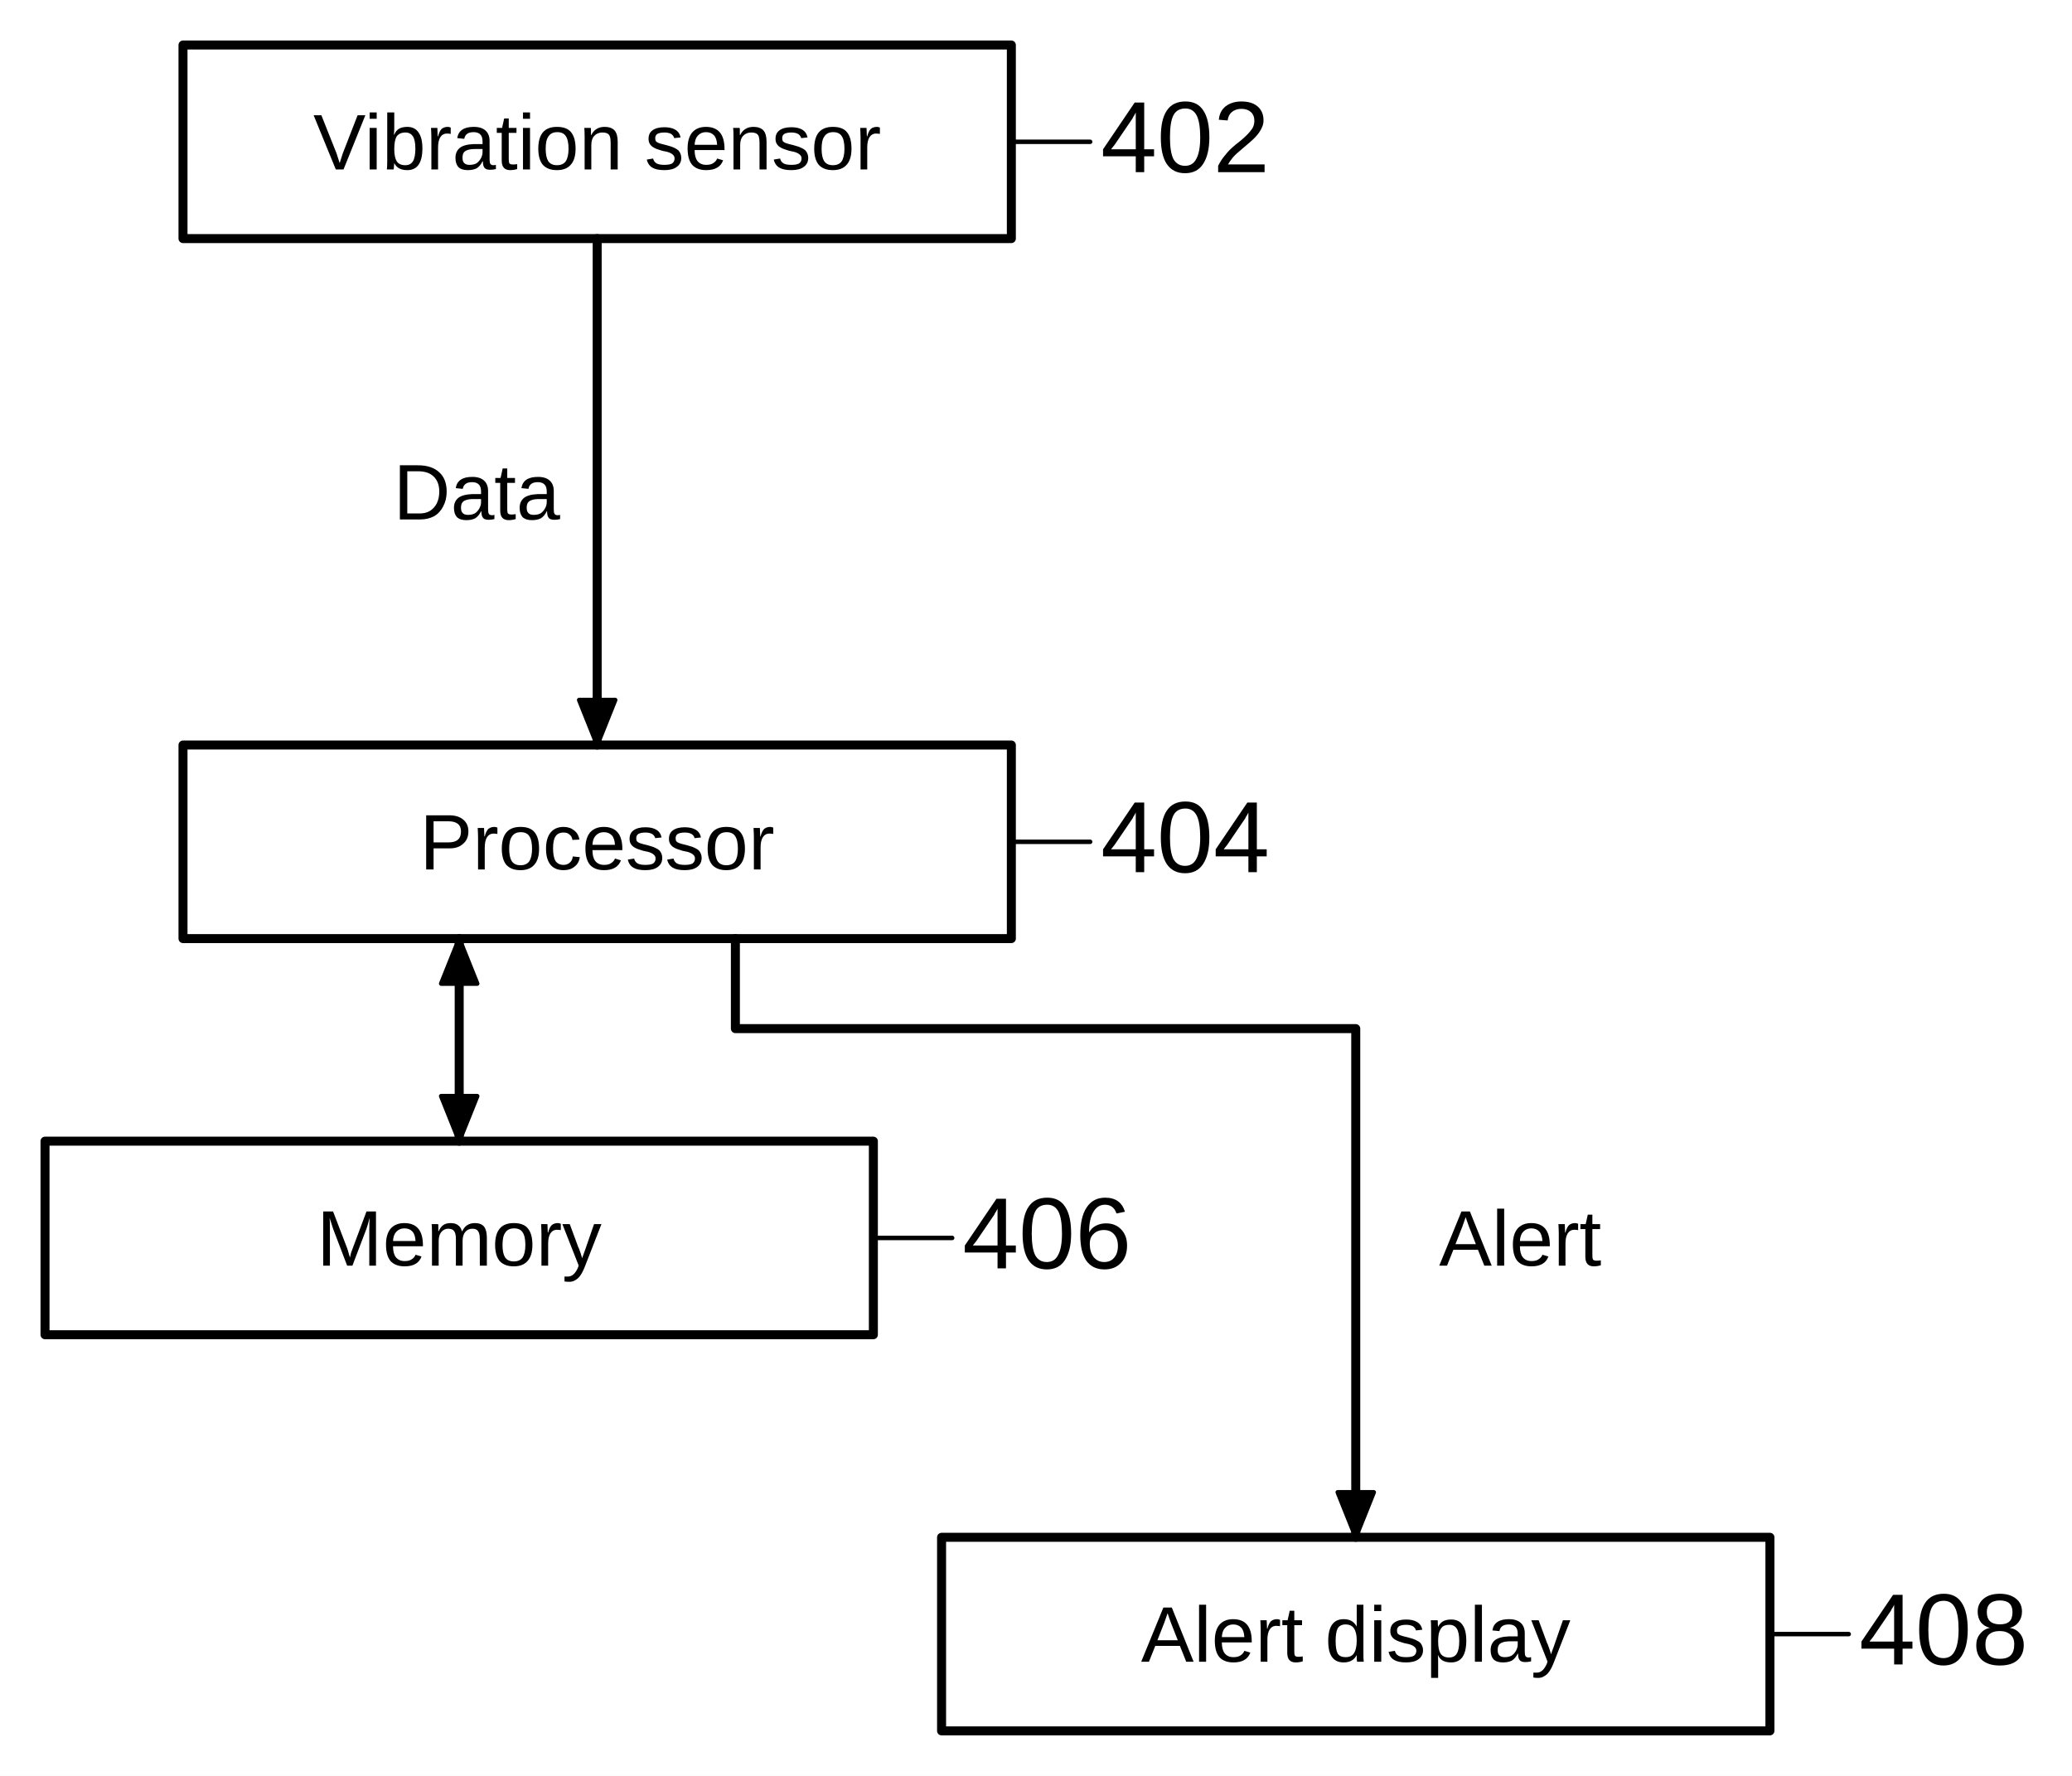
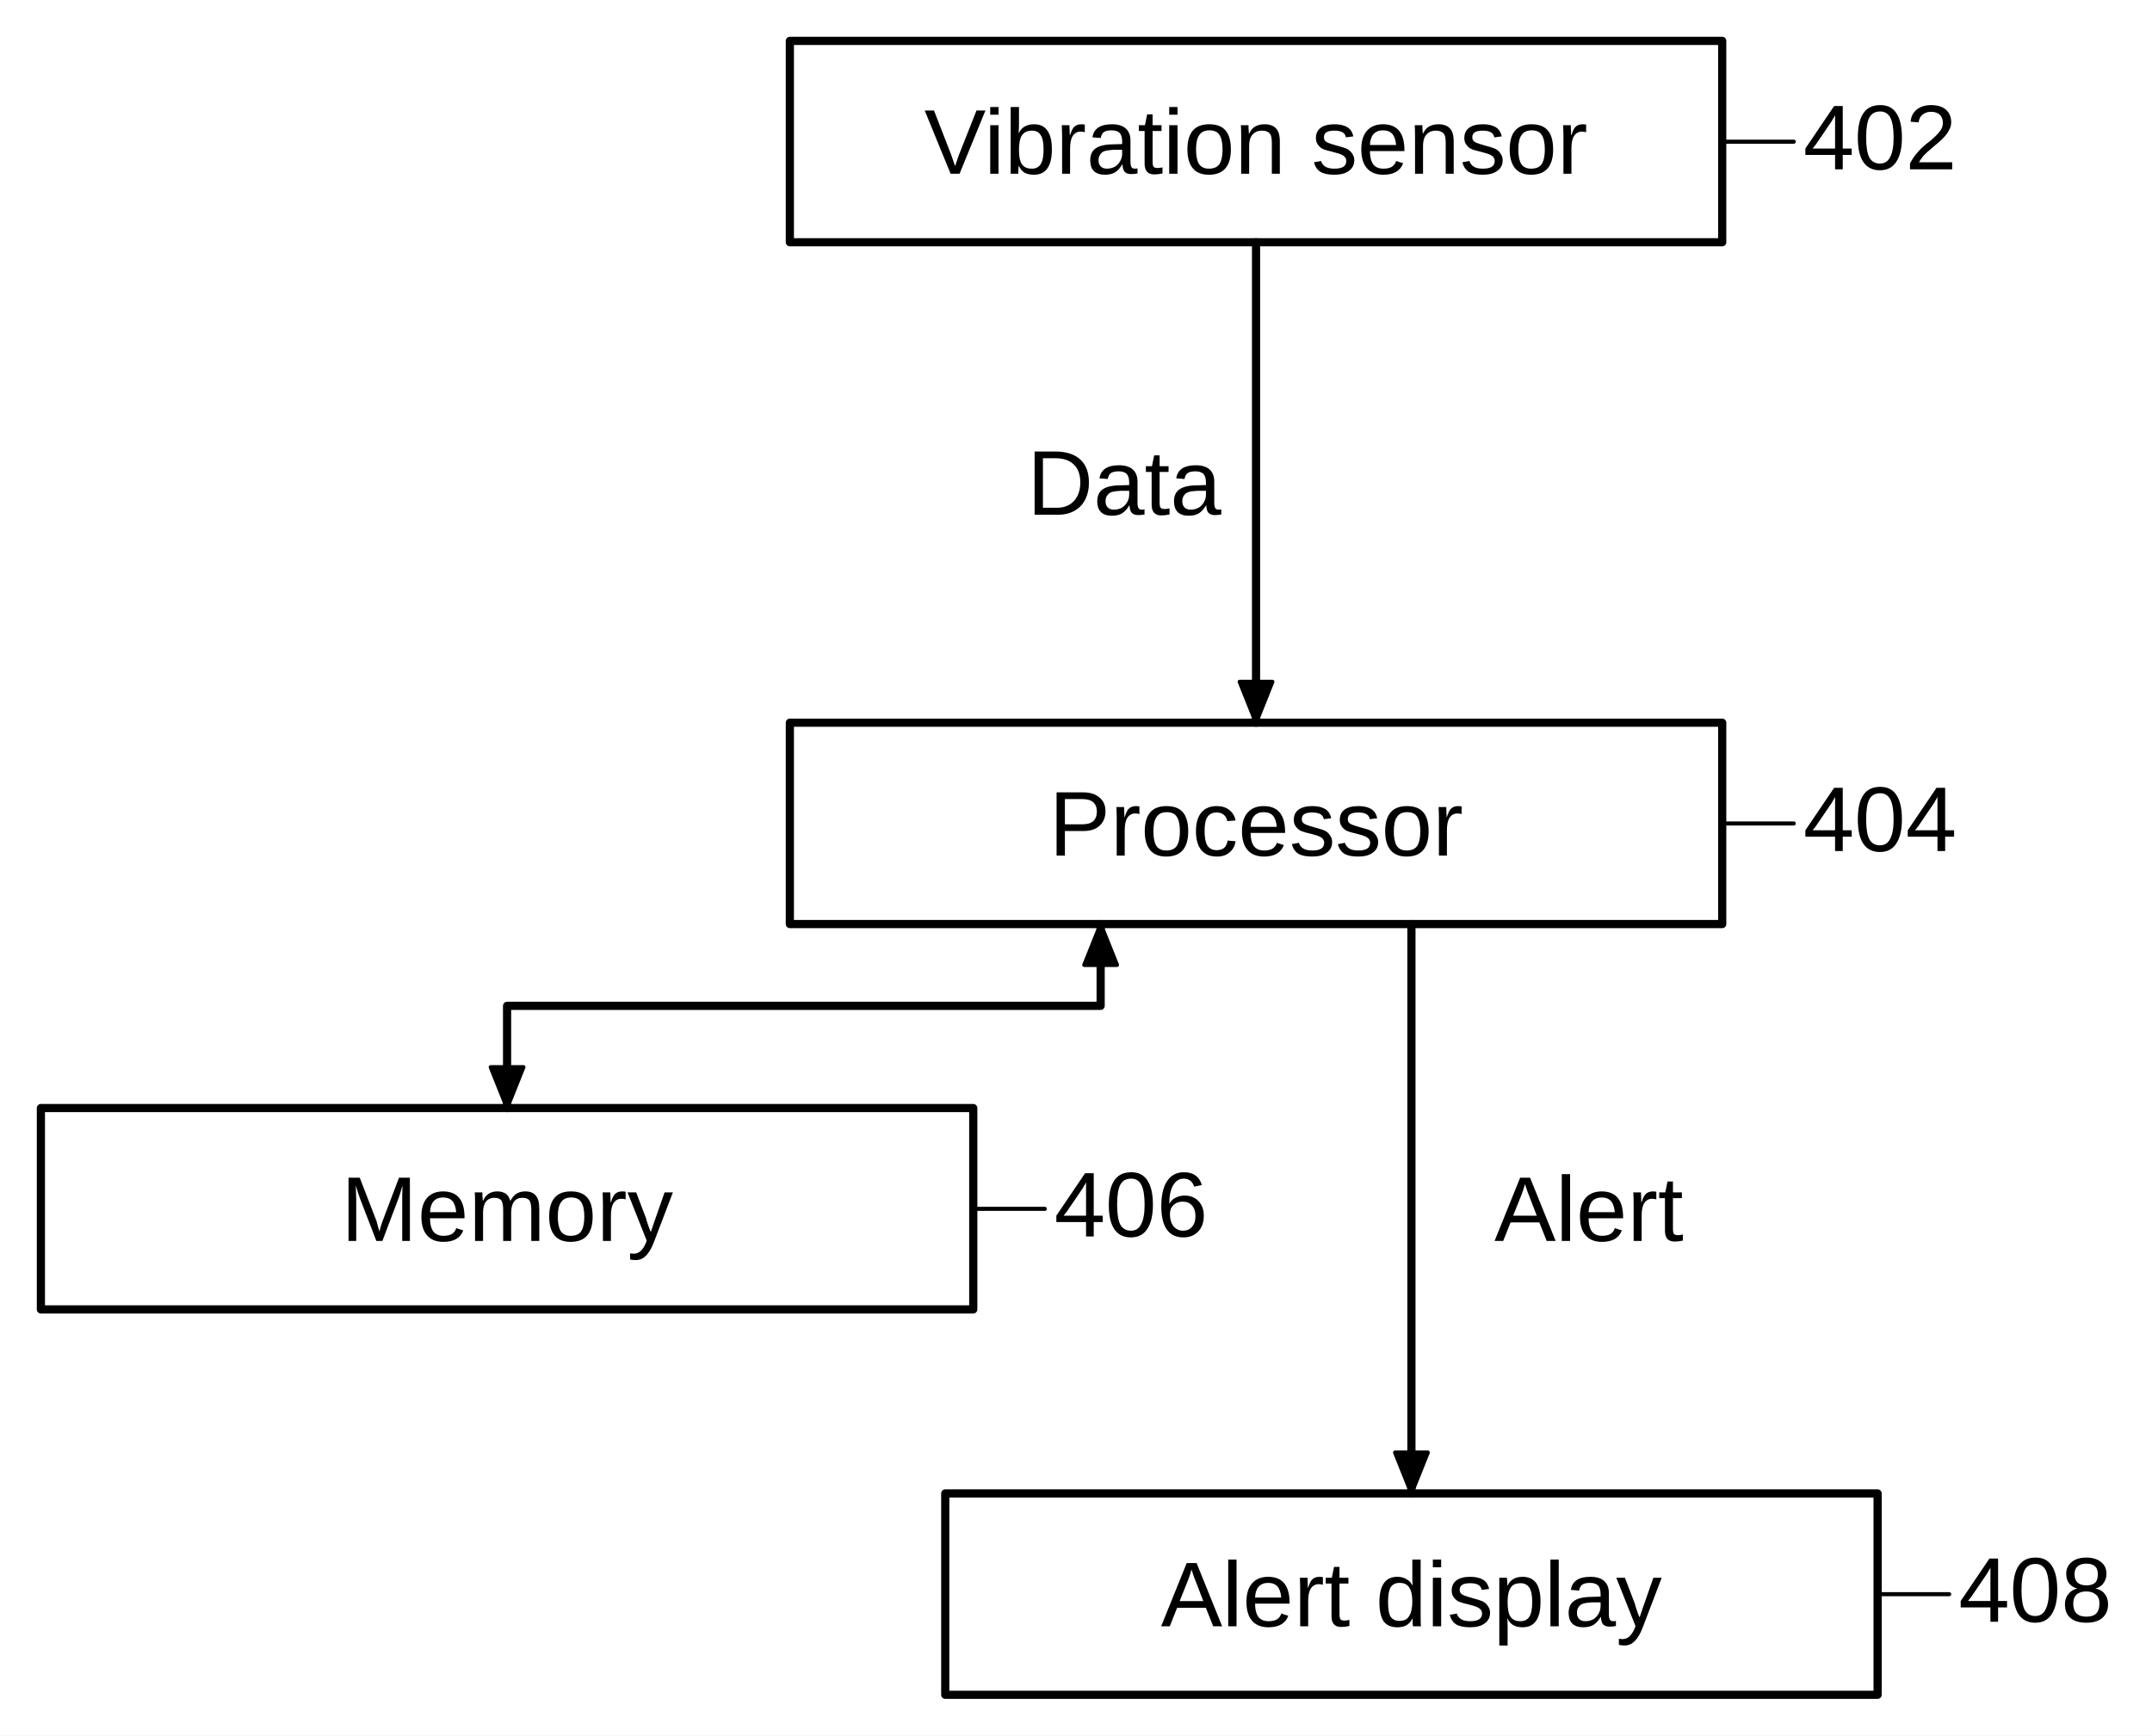
- <svg xmlns="http://www.w3.org/2000/svg" width="92.05mm" height="78.9mm" viewBox="0 0 92.05 78.9" data-figure="FIG-4" data-kind="block">
-   <rect width="92.05" height="78.9" fill="#fff" />
+ <svg xmlns="http://www.w3.org/2000/svg" width="105.25mm" height="84.9mm" viewBox="0 0 105.25 84.9" data-figure="FIG-4" data-kind="block">
+   <rect width="105.25" height="84.9" fill="#fff" />
  <g fill="none" stroke="#000" stroke-linecap="round" stroke-linejoin="round">
-     <path class="edge" data-node="sensor" data-role="block" stroke-width="0.4" d="M8.13 2 L44.93 2 L44.93 10.6 L8.13 10.6 Z" />
-     <path class="edge" data-node="processor" data-role="block" stroke-width="0.4" d="M8.13 33.1 L44.93 33.1 L44.93 41.7 L8.13 41.7 Z" />
-     <path class="edge" data-node="memory" data-role="block" stroke-width="0.4" d="M2 50.7 L38.8 50.7 L38.8 59.3 L2 59.3 Z" />
-     <path class="edge" data-node="display" data-role="block" stroke-width="0.4" d="M41.83 68.3 L78.63 68.3 L78.63 76.9 L41.83 76.9 Z" />
-     <path class="edge" data-role="connector" data-from="sensor" data-to="processor" stroke-width="0.4" d="M26.53 10.6 L26.53 33.1" />
-     <path class="arrow" fill="#000" stroke-width="0.2" d="M26.53 33.1 L25.73 31.1 L27.33 31.1 Z" />
-     <path class="edge" data-role="connector" data-from="processor" data-to="memory" stroke-width="0.4" d="M20.4 41.7 L20.4 50.7" />
-     <path class="arrow" fill="#000" stroke-width="0.2" d="M20.4 50.7 L19.6 48.7 L21.2 48.7 Z" />
-     <path class="arrow" fill="#000" stroke-width="0.2" d="M20.4 41.7 L21.2 43.7 L19.6 43.7 Z" />
-     <path class="edge" data-role="connector" data-from="processor" data-to="display" stroke-width="0.4" d="M32.67 41.7 L32.67 45.7 L60.23 45.7 L60.23 68.3" />
-     <path class="arrow" fill="#000" stroke-width="0.2" d="M60.23 68.3 L59.43 66.3 L61.03 66.3 Z" />
-     <path class="lead" data-numeral="402" data-node="sensor" stroke-width="0.2" d="M48.43 6.3 L44.93 6.3" />
-     <path class="lead" data-numeral="404" data-node="processor" stroke-width="0.2" d="M48.43 37.4 L44.93 37.4" />
-     <path class="lead" data-numeral="406" data-node="memory" stroke-width="0.2" d="M42.3 55 L38.8 55" />
-     <path class="lead" data-numeral="408" data-node="display" stroke-width="0.2" d="M82.13 72.6 L78.63 72.6" />
+     <path class="edge" data-node="sensor" data-role="block" stroke-width="0.4" d="M38.63 2 L84.23 2 L84.23 11.85 L38.63 11.85 Z" />
+     <path class="edge" data-node="processor" data-role="block" stroke-width="0.4" d="M38.63 35.35 L84.23 35.35 L84.23 45.2 L38.63 45.2 Z" />
+     <path class="edge" data-node="memory" data-role="block" stroke-width="0.4" d="M2 54.2 L47.6 54.2 L47.6 64.05 L2 64.05 Z" />
+     <path class="edge" data-node="display" data-role="block" stroke-width="0.4" d="M46.23 73.05 L91.83 73.05 L91.83 82.9 L46.23 82.9 Z" />
+     <path class="edge" data-role="connector" data-from="sensor" data-to="processor" stroke-width="0.4" d="M61.43 11.85 L61.43 35.35" />
+     <path class="arrow" fill="#000" stroke-width="0.2" d="M61.43 35.35 L60.63 33.35 L62.23 33.35 Z" />
+     <path class="edge" data-role="connector" data-from="processor" data-to="memory" stroke-width="0.4" d="M53.83 45.2 L53.83 49.2 L24.8 49.2 L24.8 54.2" />
+     <path class="arrow" fill="#000" stroke-width="0.2" d="M24.8 54.2 L24 52.2 L25.6 52.2 Z" />
+     <path class="arrow" fill="#000" stroke-width="0.2" d="M53.83 45.2 L54.63 47.2 L53.03 47.2 Z" />
+     <path class="edge" data-role="connector" data-from="processor" data-to="display" stroke-width="0.4" d="M69.03 45.2 L69.03 73.05" />
+     <path class="arrow" fill="#000" stroke-width="0.2" d="M69.03 73.05 L68.23 71.05 L69.83 71.05 Z" />
+     <path class="lead" data-numeral="402" data-node="sensor" stroke-width="0.2" d="M87.73 6.93 L84.23 6.93" />
+     <path class="lead" data-numeral="404" data-node="processor" stroke-width="0.2" d="M87.73 40.28 L84.23 40.28" />
+     <path class="lead" data-numeral="406" data-node="memory" stroke-width="0.2" d="M51.1 59.13 L47.6 59.13" />
+     <path class="lead" data-numeral="408" data-node="display" stroke-width="0.2" d="M95.33 77.98 L91.83 77.98" />
  </g>
-   <text class="label" data-node="sensor" x="26.53" y="7.53" font-size="3.5" font-family="Liberation Sans, Arial, Helvetica, sans-serif" text-anchor="middle" fill="#000">Vibration sensor</text>
-   <text class="label" data-node="processor" x="26.53" y="38.63" font-size="3.5" font-family="Liberation Sans, Arial, Helvetica, sans-serif" text-anchor="middle" fill="#000">Processor</text>
-   <text class="label" data-node="memory" x="20.4" y="56.23" font-size="3.5" font-family="Liberation Sans, Arial, Helvetica, sans-serif" text-anchor="middle" fill="#000">Memory</text>
-   <text class="label" data-node="display" x="60.23" y="73.83" font-size="3.5" font-family="Liberation Sans, Arial, Helvetica, sans-serif" text-anchor="middle" fill="#000">Alert display</text>
-   <text class="label" data-edge="c1" x="21.18" y="23.08" font-size="3.5" font-family="Liberation Sans, Arial, Helvetica, sans-serif" text-anchor="middle" fill="#000">Data</text>
-   <text class="label" data-edge="c3" x="67.54" y="56.23" font-size="3.5" font-family="Liberation Sans, Arial, Helvetica, sans-serif" text-anchor="middle" fill="#000">Alert</text>
-   <text class="numeral" data-numeral="402" data-node="sensor" x="52.65" y="7.65" font-size="4.5" font-family="Liberation Sans, Arial, Helvetica, sans-serif" text-anchor="middle" fill="#000">402</text>
-   <text class="numeral" data-numeral="404" data-node="processor" x="52.65" y="38.75" font-size="4.5" font-family="Liberation Sans, Arial, Helvetica, sans-serif" text-anchor="middle" fill="#000">404</text>
-   <text class="numeral" data-numeral="406" data-node="memory" x="46.51" y="56.35" font-size="4.5" font-family="Liberation Sans, Arial, Helvetica, sans-serif" text-anchor="middle" fill="#000">406</text>
-   <text class="numeral" data-numeral="408" data-node="display" x="86.34" y="73.95" font-size="4.5" font-family="Liberation Sans, Arial, Helvetica, sans-serif" text-anchor="middle" fill="#000">408</text>
+   <text class="label" data-node="sensor" x="61.43" y="8.5" font-size="4.5" font-family="Liberation Sans, Arial, Helvetica, sans-serif" text-anchor="middle" fill="#000">Vibration sensor</text>
+   <text class="label" data-node="processor" x="61.43" y="41.85" font-size="4.5" font-family="Liberation Sans, Arial, Helvetica, sans-serif" text-anchor="middle" fill="#000">Processor</text>
+   <text class="label" data-node="memory" x="24.8" y="60.7" font-size="4.5" font-family="Liberation Sans, Arial, Helvetica, sans-serif" text-anchor="middle" fill="#000">Memory</text>
+   <text class="label" data-node="display" x="69.03" y="79.55" font-size="4.5" font-family="Liberation Sans, Arial, Helvetica, sans-serif" text-anchor="middle" fill="#000">Alert display</text>
+   <text class="label" data-edge="c1" x="54.98" y="25.18" font-size="4.5" font-family="Liberation Sans, Arial, Helvetica, sans-serif" text-anchor="middle" fill="#000">Data</text>
+   <text class="label" data-edge="c3" x="77.71" y="60.7" font-size="4.5" font-family="Liberation Sans, Arial, Helvetica, sans-serif" text-anchor="middle" fill="#000">Alert</text>
+   <text class="numeral" data-numeral="402" data-node="sensor" x="91.94" y="8.28" font-size="4.5" font-family="Liberation Sans, Arial, Helvetica, sans-serif" text-anchor="middle" fill="#000">402</text>
+   <text class="numeral" data-numeral="404" data-node="processor" x="91.94" y="41.63" font-size="4.5" font-family="Liberation Sans, Arial, Helvetica, sans-serif" text-anchor="middle" fill="#000">404</text>
+   <text class="numeral" data-numeral="406" data-node="memory" x="55.31" y="60.48" font-size="4.5" font-family="Liberation Sans, Arial, Helvetica, sans-serif" text-anchor="middle" fill="#000">406</text>
+   <text class="numeral" data-numeral="408" data-node="display" x="99.54" y="79.33" font-size="4.5" font-family="Liberation Sans, Arial, Helvetica, sans-serif" text-anchor="middle" fill="#000">408</text>
</svg>
